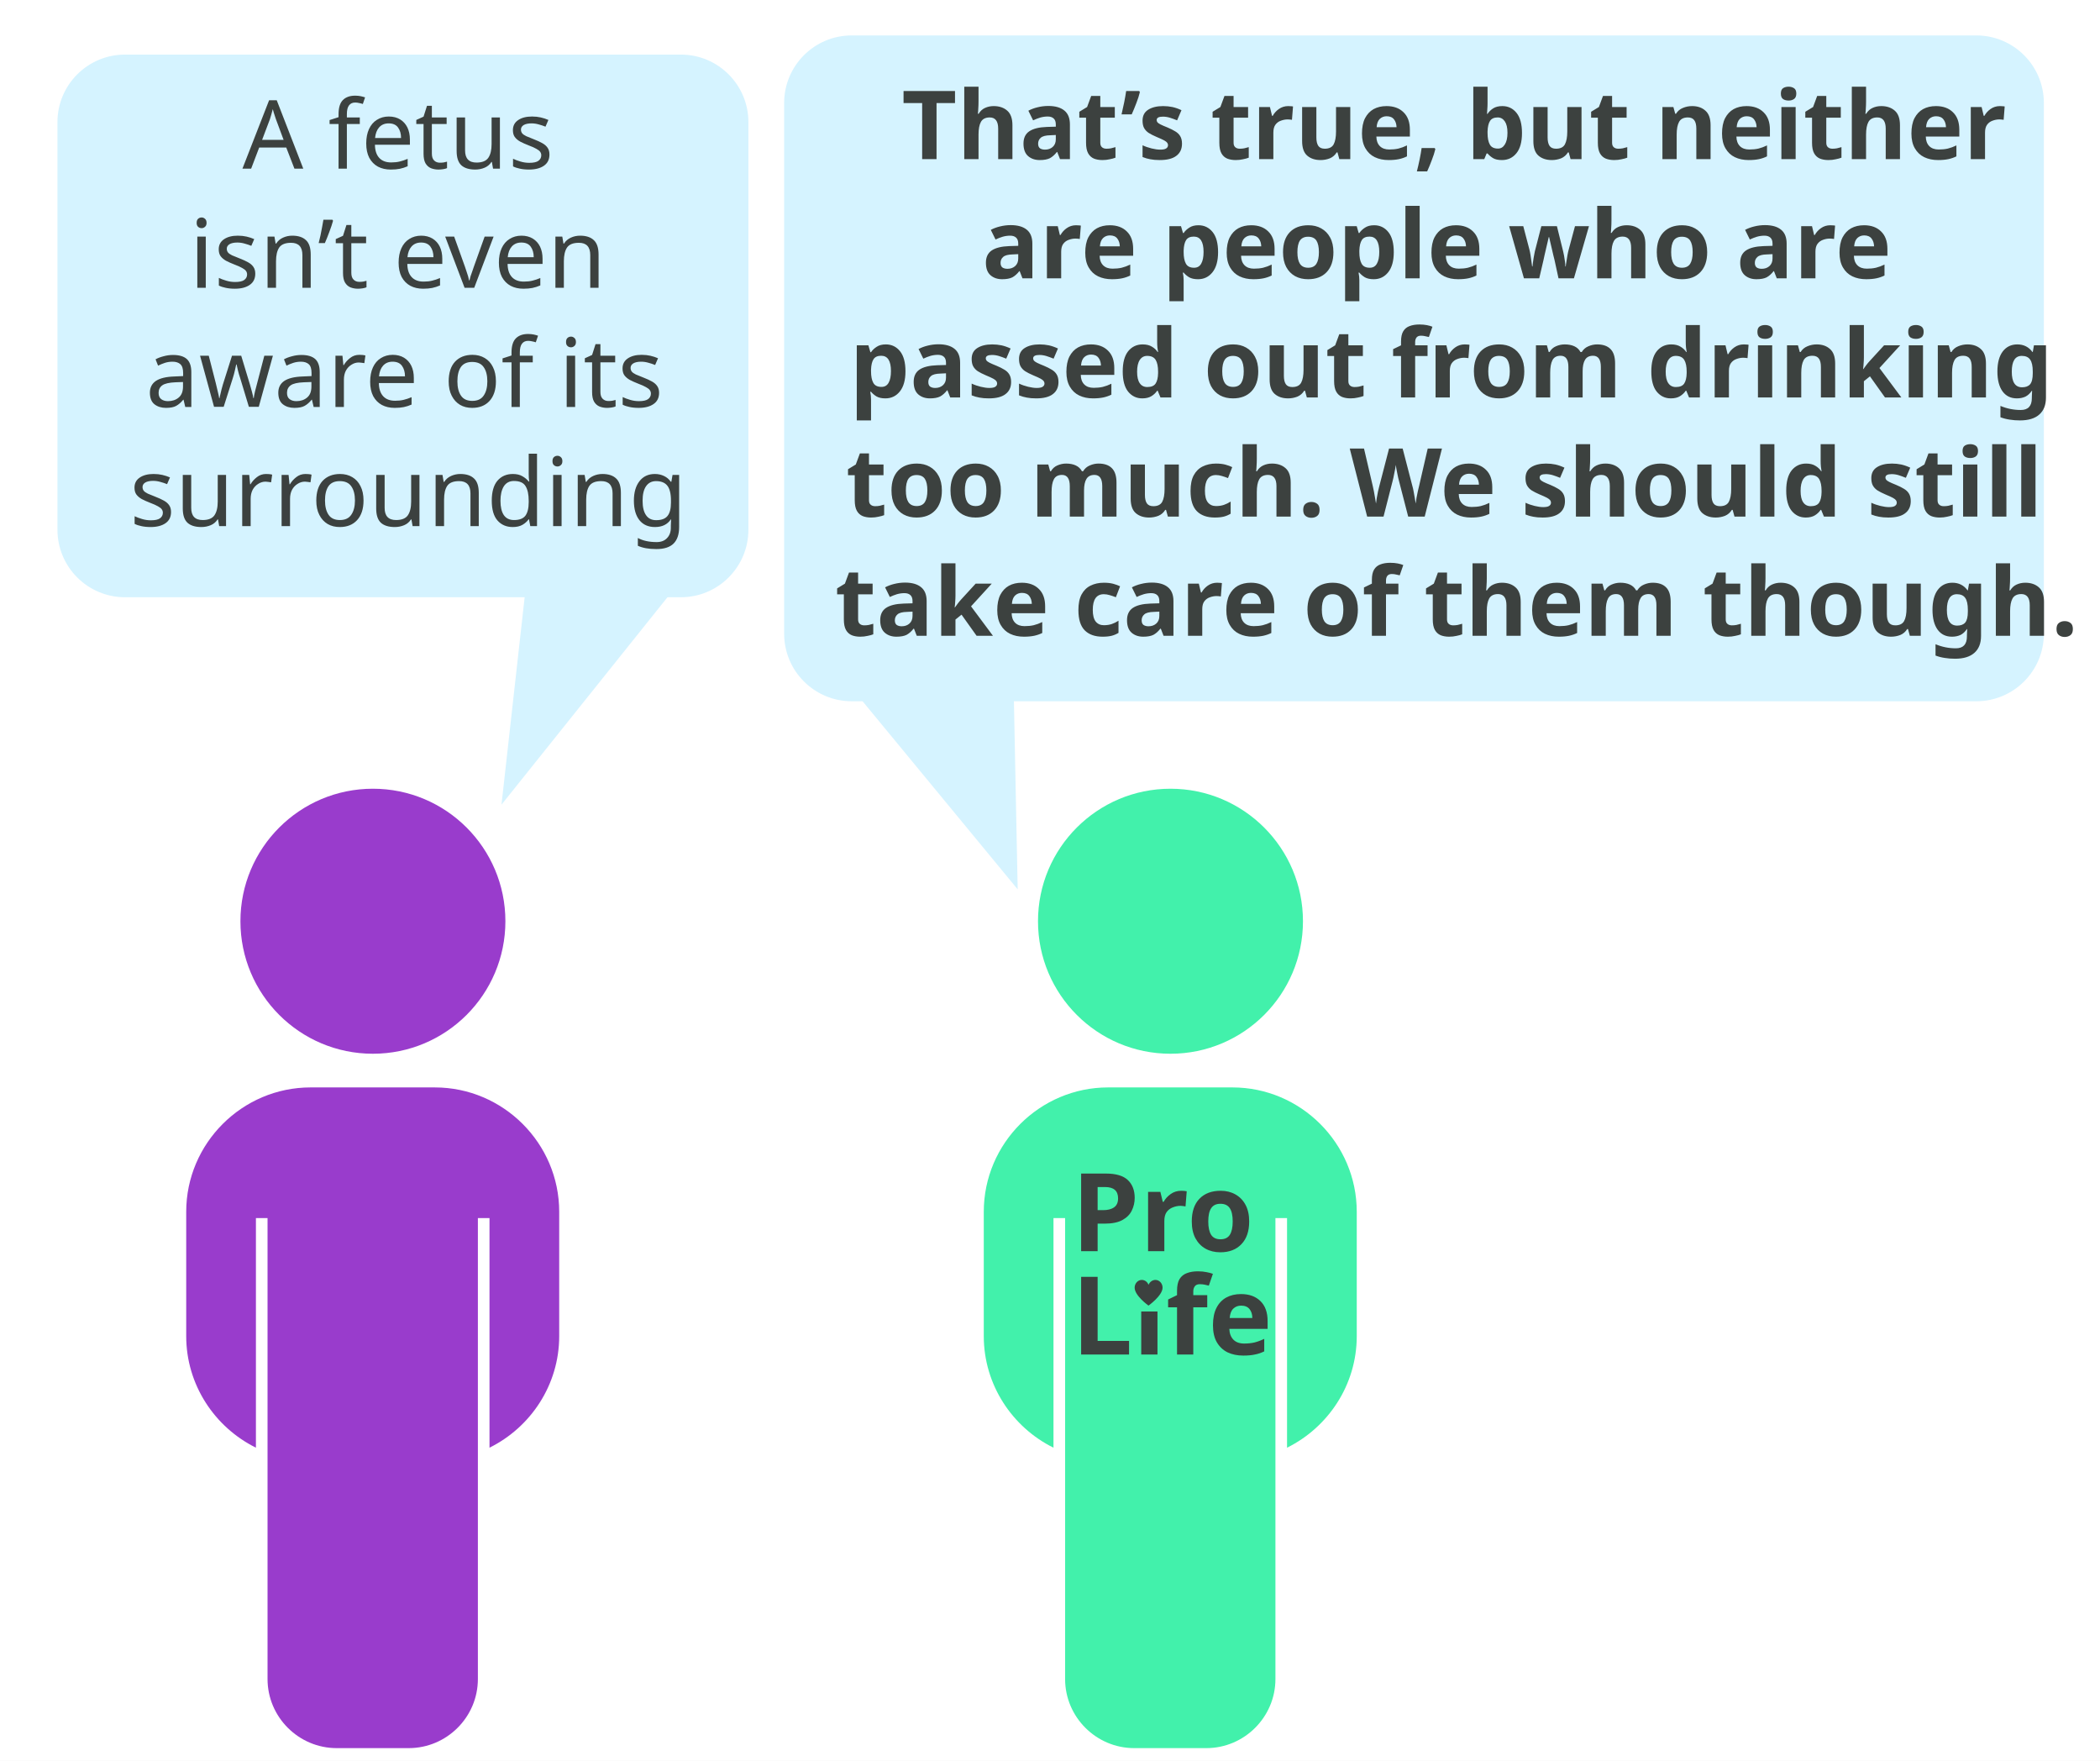
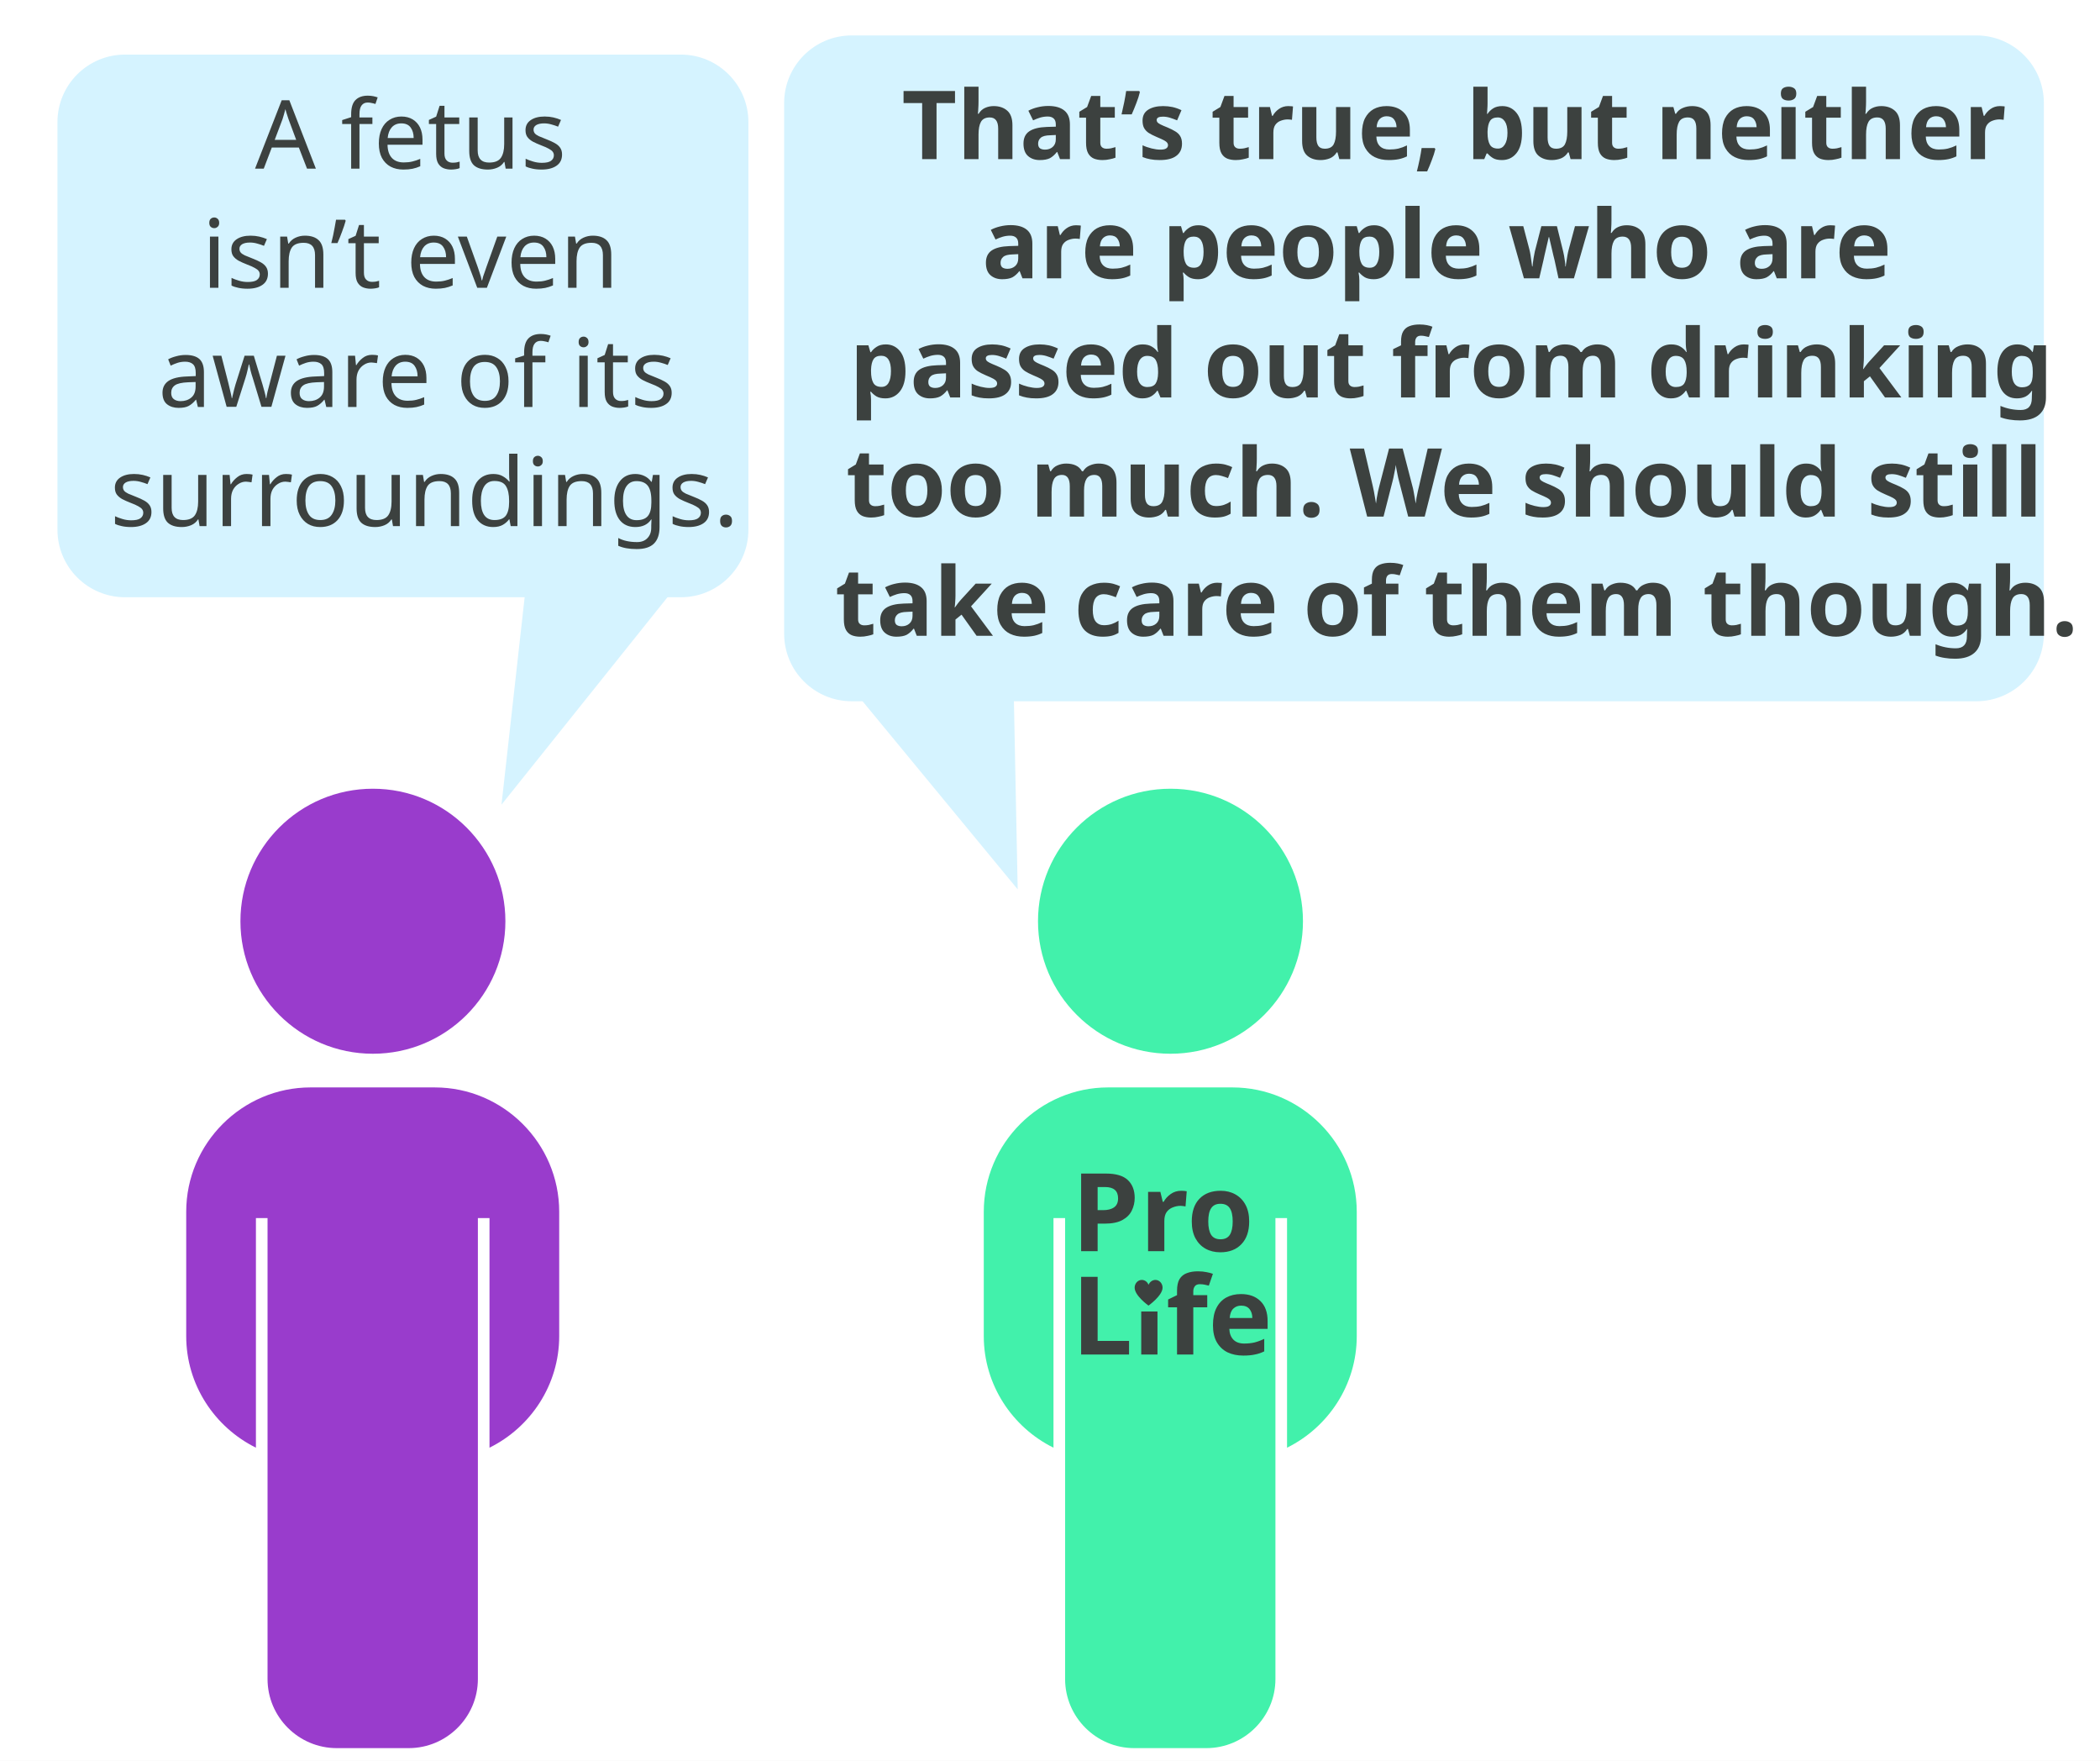
<svg xmlns="http://www.w3.org/2000/svg" height="208.492mm" id="svg106" version="1.1" viewBox="0 0 248.708 208.492" width="248.708mm">
  <defs id="defs100">
    </defs>
  <g id="layer3">
    <rect height="208.492" id="rect1042" style="fill:#ffffff;fill-opacity:1;stroke-width:0.265" transform="translate(83.15476,-64.92262)" width="248.708" x="-83.155" y="64.923" />
  </g>
  <g id="layer1" transform="translate(83.15476,-64.92262)">
    <path d="m -38.99,158.314 a 15.69,15.69 0 0 0 -15.69,15.69 15.69,15.69 0 0 0 15.69,15.69 15.69,15.69 0 0 0 15.69,-15.69 15.69,15.69 0 0 0 -15.69,-15.69 z m -7.387,35.368 c -8.086,0 -14.724,6.614 -14.724,14.724 v 9.559 5.165 c 0,5.77 3.381,10.799 8.256,13.209 v -27.185 h 1.376 v 27.782 0.363 23.173 3.259 c 0,4.514 3.693,8.183 8.183,8.183 h 4.514 4.031 c 4.49,0 8.183,-3.669 8.183,-8.183 v -3.669 -22.762 -0.363 -27.782 h 1.376 v 27.185 c 4.874,-2.41 8.255,-7.439 8.255,-13.209 v -5.165 -1.473 -8.086 c 0,-8.11 -6.638,-14.724 -14.724,-14.724 h -6.613 -1.473 z" id="path110" style="fill:#993ccc;fill-opacity:1;stroke-width:0.203" />
    <rect height="64.256" id="rect4018" rx="8" ry="8" style="fill:#d5f3ff;fill-opacity:1;stroke-width:0.278" width="81.832" x="-76.351" y="71.386" />
    <rect height="78.84" id="rect4018-2" rx="8" ry="8" style="fill:#d5f3ff;fill-opacity:1;stroke-width:0.416" width="149.191" x="9.714" y="69.118" />
    <path d="m 156.853,104.233 -27.138,-8.119 -27.138,-8.119 20.6,-19.443 20.6,-19.443 6.538,27.562 z" id="path4056" style="fill:#d5f3ff;fill-opacity:1;stroke-width:0.265" transform="matrix(0.06294426,0.5424242,-0.4607366,0.4283361,14.38928,30.47273)" />
    <path d="m 156.853,104.233 -27.138,-8.119 -27.138,-8.119 20.6,-19.443 20.6,-19.443 6.538,27.562 z" id="path4056-5" style="fill:#d5f3ff;fill-opacity:1;stroke-width:0.265" transform="matrix(-0.1244744,0.4693581,0.455661,0.4052931,9.401715,54.36453)" />
    <flowRoot id="flowRoot4892" style="font-style:normal;font-weight:normal;font-size:40px;line-height:1.25;font-family:sans-serif;letter-spacing:0px;word-spacing:0px;fill:#000000;fill-opacity:1;stroke:none" transform="matrix(0.2645833,0,0,0.2645833,-83.15476,64.92262)" xml:space="preserve">
      <flowRegion id="flowRegion4894">
        <rect height="79.802" id="rect4896" width="3.03" x="260.619" y="197.061" />
      </flowRegion>
      <flowPara id="flowPara4898" />
    </flowRoot>
    <flowRoot id="flowRoot4900" style="font-style:normal;font-weight:normal;font-size:40px;line-height:1.25;font-family:sans-serif;letter-spacing:0px;word-spacing:0px;fill:#000000;fill-opacity:1;stroke:none" transform="matrix(0.2645833,0,0,0.2645833,-83.15476,64.92262)" xml:space="preserve">
      <flowRegion id="flowRegion4902">
        <rect height="79.802" id="rect4904" width="87.883" x="227.284" y="79.883" />
      </flowRegion>
      <flowPara id="flowPara4906" />
    </flowRoot>
    <flowRoot id="flowRoot70" style="fill:black;fill-opacity:1;stroke:none;font-family:sans-serif;font-style:normal;font-weight:normal;font-size:40px;line-height:1.25;letter-spacing:0px;word-spacing:0px" xml:space="preserve">
      <flowRegion id="flowRegion72">
        <rect height="98.995" id="rect74" width="84.853" x="684.883" y="515.259" />
      </flowRegion>
      <flowPara id="flowPara76" />
    </flowRoot>
    <g id="g1729" transform="matrix(0.9123104,0,0,0.9123104,-63.28261,32.64485)">
      <path d="m 130.165,137.749 a 17.198,17.198 0 0 0 -17.198,17.198 17.198,17.198 0 0 0 17.198,17.198 17.198,17.198 0 0 0 17.198,-17.198 17.198,17.198 0 0 0 -17.198,-17.198 z m -8.097,38.767 c -8.864,0 -16.14,7.25 -16.14,16.14 v 10.478 5.662 c 0,6.324 3.707,11.837 9.049,14.479 v -29.798 h 1.508 v 30.452 0.398 25.4 3.572 c 0,4.948 4.048,8.969 8.969,8.969 h 4.947 4.419 c 4.921,0 8.969,-4.022 8.969,-8.969 v -4.022 -24.95 -0.398 -30.452 h 1.508 v 29.798 c 5.342,-2.641 9.049,-8.154 9.049,-14.479 v -5.662 -1.614 -8.864 c 0,-8.89 -7.276,-16.14 -16.14,-16.14 h -7.249 -1.614 z" id="path110-6" style="fill:#42f1ab;fill-opacity:1;stroke-width:0.222" />
-       <text xml:space="preserve" style="font-style:normal;font-variant:normal;font-weight:bold;font-stretch:normal;font-size:14.111px;line-height:0.95;font-family:Raleway;-inkscape-font-specification:'Raleway, Bold';font-variant-ligatures:normal;font-variant-caps:normal;font-variant-numeric:normal;font-feature-settings:normal;text-align:start;letter-spacing:0px;word-spacing:0px;writing-mode:lr-tb;text-anchor:start;fill:#3c413f;fill-opacity:1;stroke:none;stroke-width:0.265" x="117.302" y="197.773" id="text4609">
-         <tspan x="117.302" y="197.773" id="tspan4603" style="stroke-width:0.265">
-           <tspan x="117.302" y="197.773" id="tspan4599" style="stroke-width:0.265">Pro</tspan>
-           <tspan dx="0" x="139.737" y="197.773" id="tspan4601" style="stroke-width:0.265" />
+       <text xml:space="preserve" style="font-style:normal;font-variant:normal;font-weight:bold;font-stretch:normal;font-size:14.111px;line-height:0.95;font-family:Raleway;-inkscape-font-specification:'Raleway, Bold';font-variant-ligatures:normal;font-variant-caps:normal;font-variant-numeric:normal;font-feature-settings:normal;text-align:start;letter-spacing:0px;word-spacing:0px;writing-mode:lr-tb;text-anchor:start;fill:#3c413f;fill-opacity:1;stroke:none;stroke-width:0.265" x="117.302" y="197.773" id="text906">
+         <tspan x="117.302" y="197.773" id="tspan900" style="stroke-width:0.265">
+           <tspan x="117.302" y="197.773" id="tspan896" style="stroke-width:0.265">Pro</tspan>
+           <tspan dx="0" x="139.737" y="197.773" id="tspan898" style="stroke-width:0.265" />
        </tspan>
-         <tspan x="117.302" y="211.179" id="tspan4607" style="stroke-width:0.265">
-           <tspan x="117.302" y="211.179" id="tspan4605" style="stroke-width:0.265">Life</tspan>
+         <tspan x="117.302" y="211.179" id="tspan904" style="stroke-width:0.265">
+           <tspan x="117.302" y="211.179" id="tspan902" style="stroke-width:0.265">Life</tspan>
        </tspan>
      </text>
      <rect height="5.613" id="rect994" style="fill:#42f1ab;fill-opacity:1;stroke-width:0.249" width="4.443" x="124.915" y="199.982" />
      <path class="g3_1" d="m 125.513,202.505 c 0,1.058 1.799,2.328 1.799,2.328 0,0 1.826,-1.296 1.826,-2.328 0,-0.556 -0.423,-1.005 -0.926,-1.005 -0.397,0 -0.741,0.265 -0.9,0.635 -0.132,-0.37 -0.476,-0.635 -0.873,-0.635 -0.503,0 -0.926,0.45 -0.926,1.005 z" id="path86" style="display:block;fill:#3c413f;fill-opacity:1;stroke-width:0.265" />
    </g>
-     <text xml:space="preserve" style="font-style:normal;font-variant:normal;font-weight:normal;font-stretch:normal;font-size:11.289px;line-height:1.25;font-family:Raleway;-inkscape-font-specification:'Raleway, Normal';font-variant-ligatures:normal;font-variant-caps:normal;font-variant-numeric:normal;font-feature-settings:normal;text-align:start;letter-spacing:0px;word-spacing:0px;writing-mode:lr-tb;text-anchor:start;fill:#3c413f;fill-opacity:1;stroke:none;stroke-width:0.265" x="-54.443" y="84.887" id="text4597">
-       <tspan x="-54.443" y="84.887" id="tspan4583" style="stroke-width:0.265">
-         <tspan x="-54.443" y="84.887" style="text-align:center;stroke-width:0.265" id="tspan4579">A fetus </tspan>
-         <tspan dx="0" x="-15.373" y="84.887" style="text-align:center;stroke-width:0.265" id="tspan4581" />
+     <text xml:space="preserve" style="font-style:normal;font-variant:normal;font-weight:normal;font-stretch:normal;font-size:11.289px;line-height:1.25;font-family:Raleway;-inkscape-font-specification:'Raleway, Normal';font-variant-ligatures:normal;font-variant-caps:normal;font-variant-numeric:normal;font-feature-settings:normal;text-align:start;letter-spacing:0px;word-spacing:0px;writing-mode:lr-tb;text-anchor:start;fill:#3c413f;fill-opacity:1;stroke:none;stroke-width:0.265" x="-52.949" y="84.887" id="text894">
+       <tspan x="-52.949" y="84.887" id="tspan880" style="stroke-width:0.265">
+         <tspan x="-52.949" y="84.887" style="text-align:center;stroke-width:0.265" id="tspan876">A fetus </tspan>
+         <tspan dx="0" x="-13.879" y="84.887" style="text-align:center;stroke-width:0.265" id="tspan878" />
      </tspan>
-       <tspan x="-60.738" y="98.998" id="tspan4587" style="stroke-width:0.265">
-         <tspan x="-60.738" y="98.998" style="text-align:center;stroke-width:0.265" id="tspan4585">isn’t even </tspan>
+       <tspan x="-59.244" y="98.998" id="tspan884" style="stroke-width:0.265">
+         <tspan x="-59.244" y="98.998" style="text-align:center;stroke-width:0.265" id="tspan882">isn’t even </tspan>
      </tspan>
-       <tspan x="-65.919" y="113.109" id="tspan4591" style="stroke-width:0.265">
-         <tspan x="-65.919" y="113.109" style="text-align:center;stroke-width:0.265" id="tspan4589">aware of its </tspan>
+       <tspan x="-64.425" y="113.109" id="tspan888" style="stroke-width:0.265">
+         <tspan x="-64.425" y="113.109" style="text-align:center;stroke-width:0.265" id="tspan886">aware of its </tspan>
      </tspan>
-       <tspan x="-67.804" y="127.221" id="tspan4595" style="stroke-width:0.265">
-         <tspan x="-67.804" y="127.221" style="text-align:center;stroke-width:0.265" id="tspan4593">surrounding</tspan>
+       <tspan x="-70.125" y="127.221" id="tspan892" style="stroke-width:0.265">
+         <tspan x="-70.125" y="127.221" style="text-align:center;stroke-width:0.265" id="tspan890">surroundings.</tspan>
      </tspan>
    </text>
-     <text xml:space="preserve" style="font-style:normal;font-variant:normal;font-weight:bold;font-stretch:normal;font-size:11.289px;line-height:1.25;font-family:Raleway;-inkscape-font-specification:'Raleway, Bold';font-variant-ligatures:normal;font-variant-caps:normal;font-variant-numeric:normal;font-feature-settings:normal;text-align:center;letter-spacing:0px;word-spacing:0px;writing-mode:lr-tb;fill:#3c413f;fill-opacity:1;stroke:none;stroke-width:0.265" x="23.638" y="83.763" id="text4577">
-       <tspan x="23.638" y="83.763" id="tspan4559" style="stroke-width:0.265">
-         <tspan x="23.638" y="83.763" id="tspan4557" style="stroke-width:0.265">That’s true, but neither </tspan>
+     <text xml:space="preserve" style="font-style:normal;font-variant:normal;font-weight:bold;font-stretch:normal;font-size:11.289px;line-height:1.25;font-family:Raleway;-inkscape-font-specification:'Raleway, Bold';font-variant-ligatures:normal;font-variant-caps:normal;font-variant-numeric:normal;font-feature-settings:normal;text-align:center;letter-spacing:0px;word-spacing:0px;writing-mode:lr-tb;fill:#3c413f;fill-opacity:1;stroke:none;stroke-width:0.265" x="23.638" y="83.763" id="text874">
+       <tspan x="23.638" y="83.763" id="tspan856" style="stroke-width:0.265">
+         <tspan x="23.638" y="83.763" id="tspan854" style="stroke-width:0.265">That’s true, but neither </tspan>
      </tspan>
-       <tspan x="33.141" y="97.874" id="tspan4563" style="stroke-width:0.265">
-         <tspan x="33.141" y="97.874" id="tspan4561" style="stroke-width:0.265">are people who are </tspan>
+       <tspan x="33.141" y="97.874" id="tspan860" style="stroke-width:0.265">
+         <tspan x="33.141" y="97.874" id="tspan858" style="stroke-width:0.265">are people who are </tspan>
      </tspan>
-       <tspan x="17.442" y="111.985" id="tspan4567" style="stroke-width:0.265">
-         <tspan x="17.442" y="111.985" id="tspan4565" style="stroke-width:0.265">passed out from drinking </tspan>
+       <tspan x="17.442" y="111.985" id="tspan864" style="stroke-width:0.265">
+         <tspan x="17.442" y="111.985" id="tspan862" style="stroke-width:0.265">passed out from drinking </tspan>
      </tspan>
-       <tspan x="17.012" y="126.096" id="tspan4571" style="stroke-width:0.265">
-         <tspan x="17.012" y="126.096" id="tspan4569" style="stroke-width:0.265">too much. We should still </tspan>
+       <tspan x="17.012" y="126.096" id="tspan868" style="stroke-width:0.265">
+         <tspan x="17.012" y="126.096" id="tspan866" style="stroke-width:0.265">too much. We should still </tspan>
      </tspan>
-       <tspan x="15.722" y="140.207" id="tspan4575" style="stroke-width:0.265">
-         <tspan x="15.722" y="140.207" id="tspan4573" style="stroke-width:0.265">take care of them though.</tspan>
+       <tspan x="15.722" y="140.207" id="tspan872" style="stroke-width:0.265">
+         <tspan x="15.722" y="140.207" id="tspan870" style="stroke-width:0.265">take care of them though.</tspan>
      </tspan>
    </text>
  </g>
</svg>
